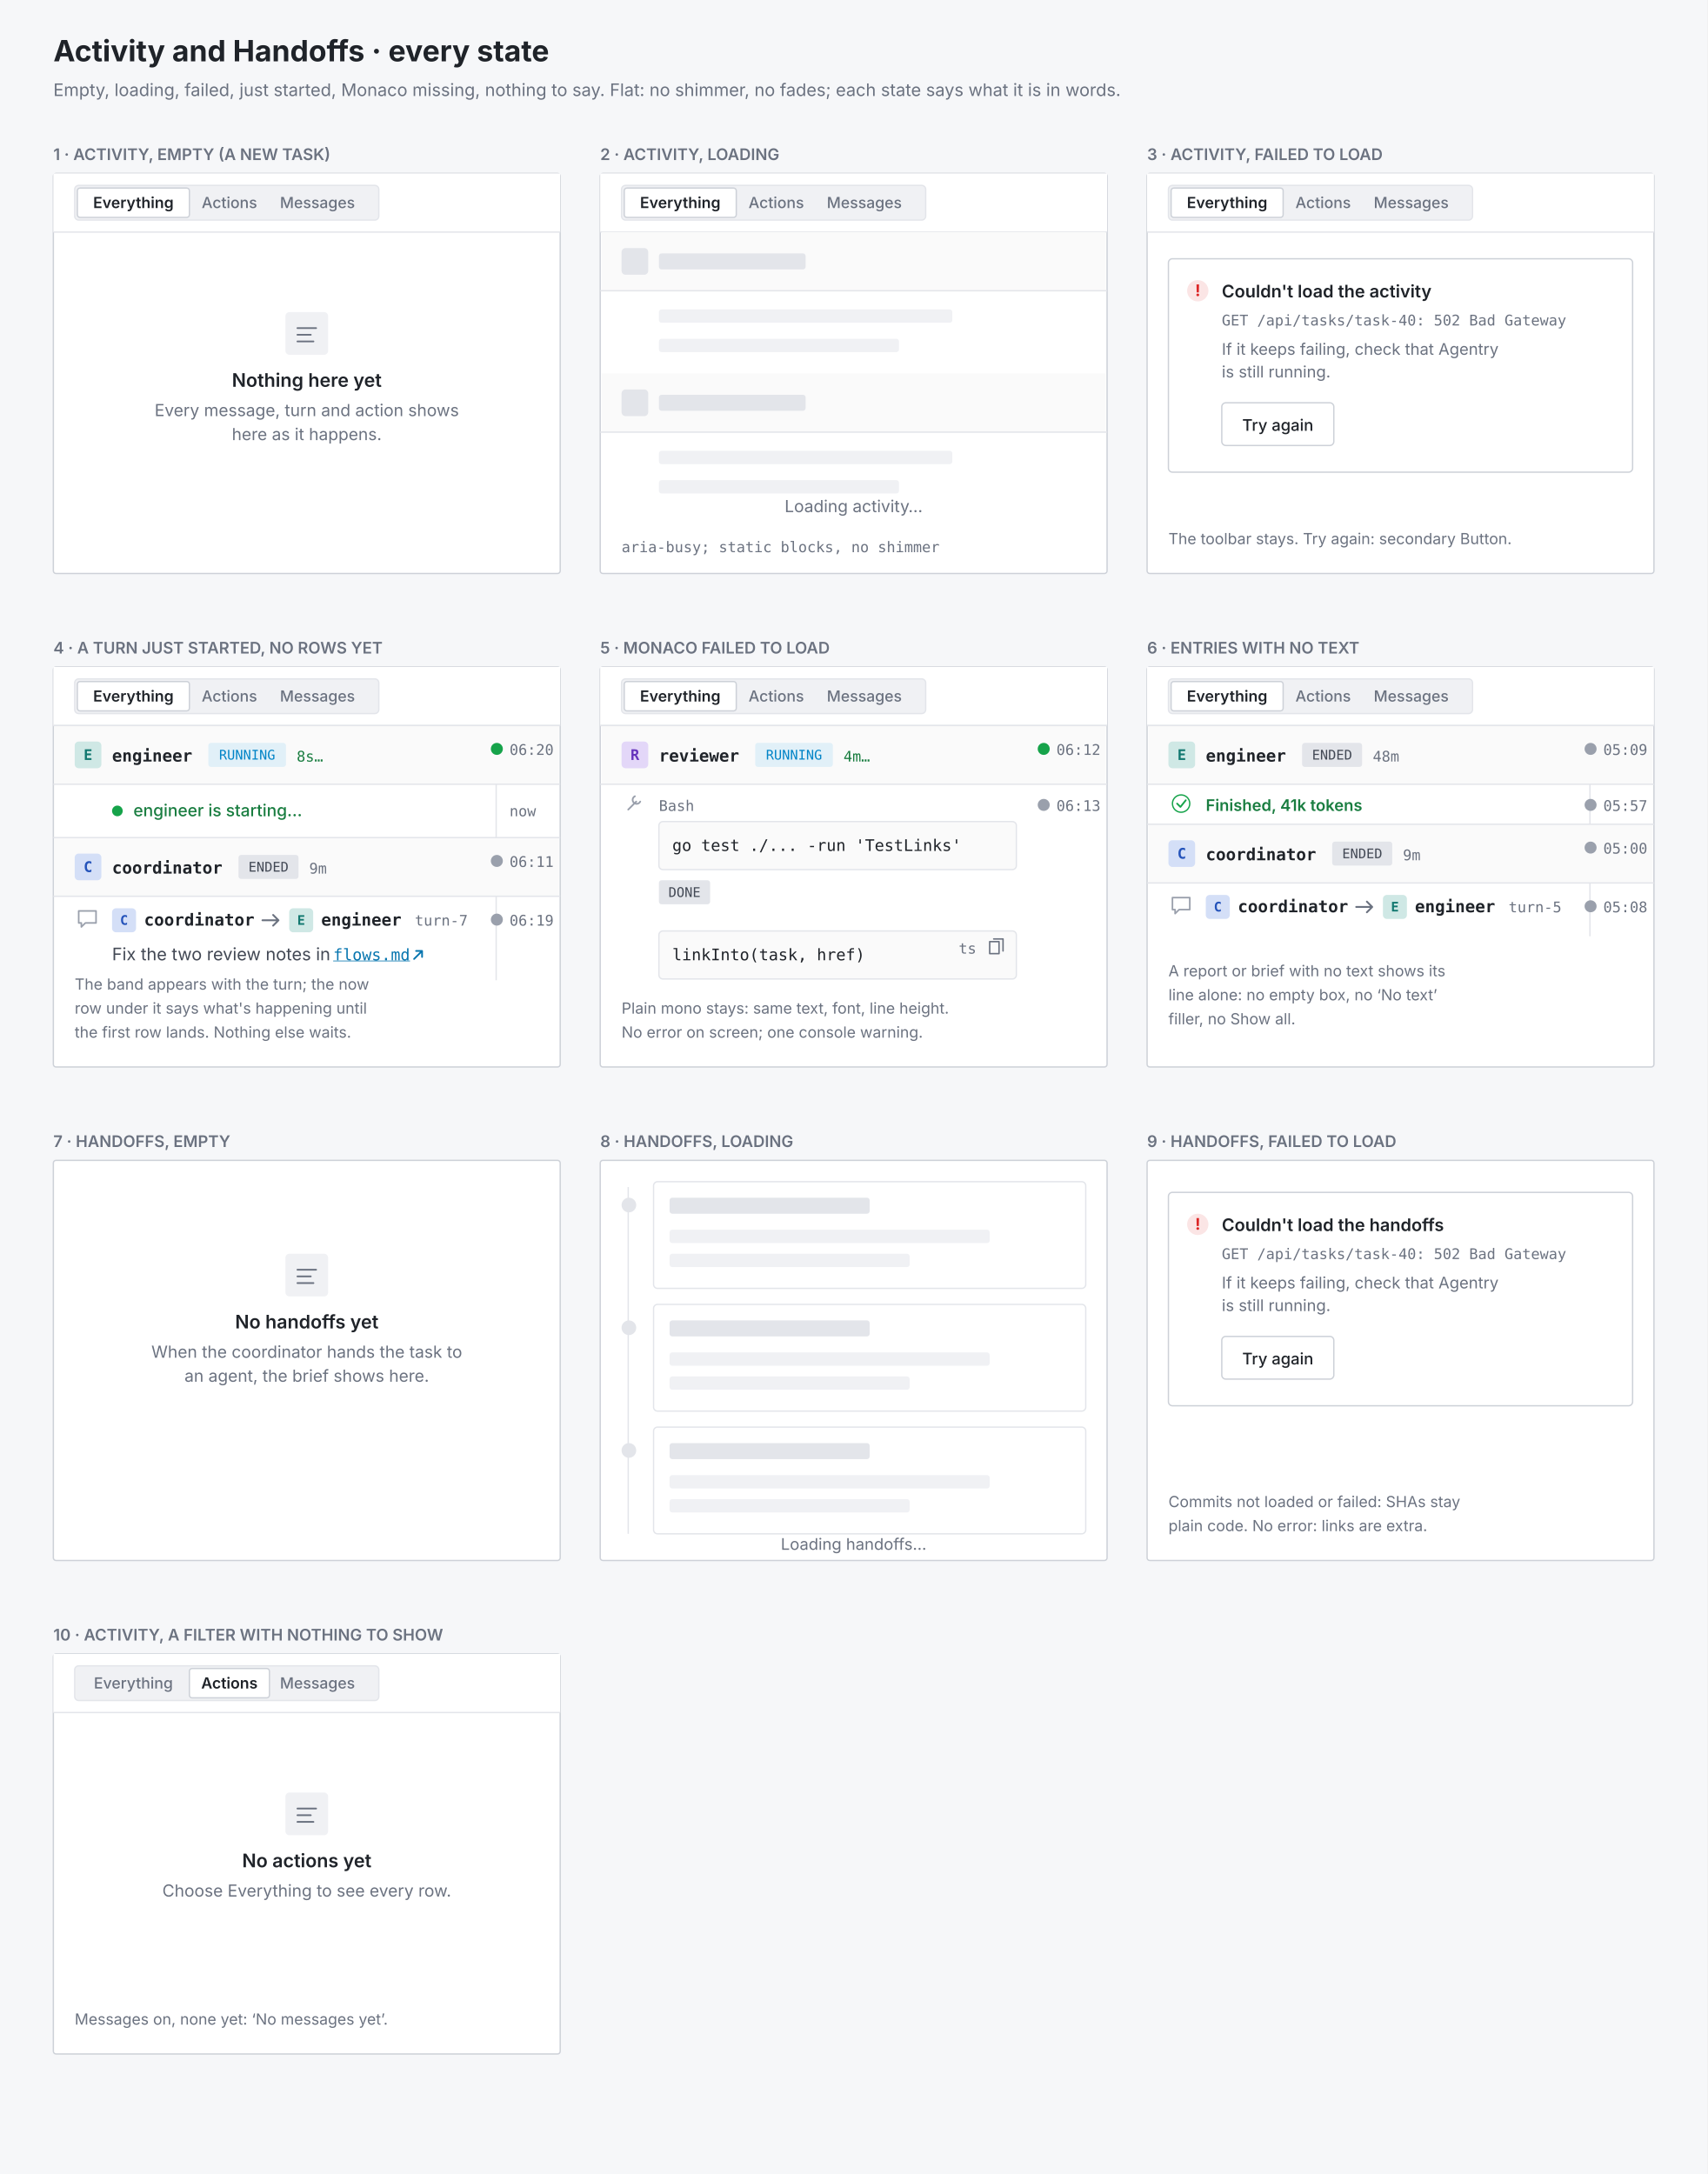
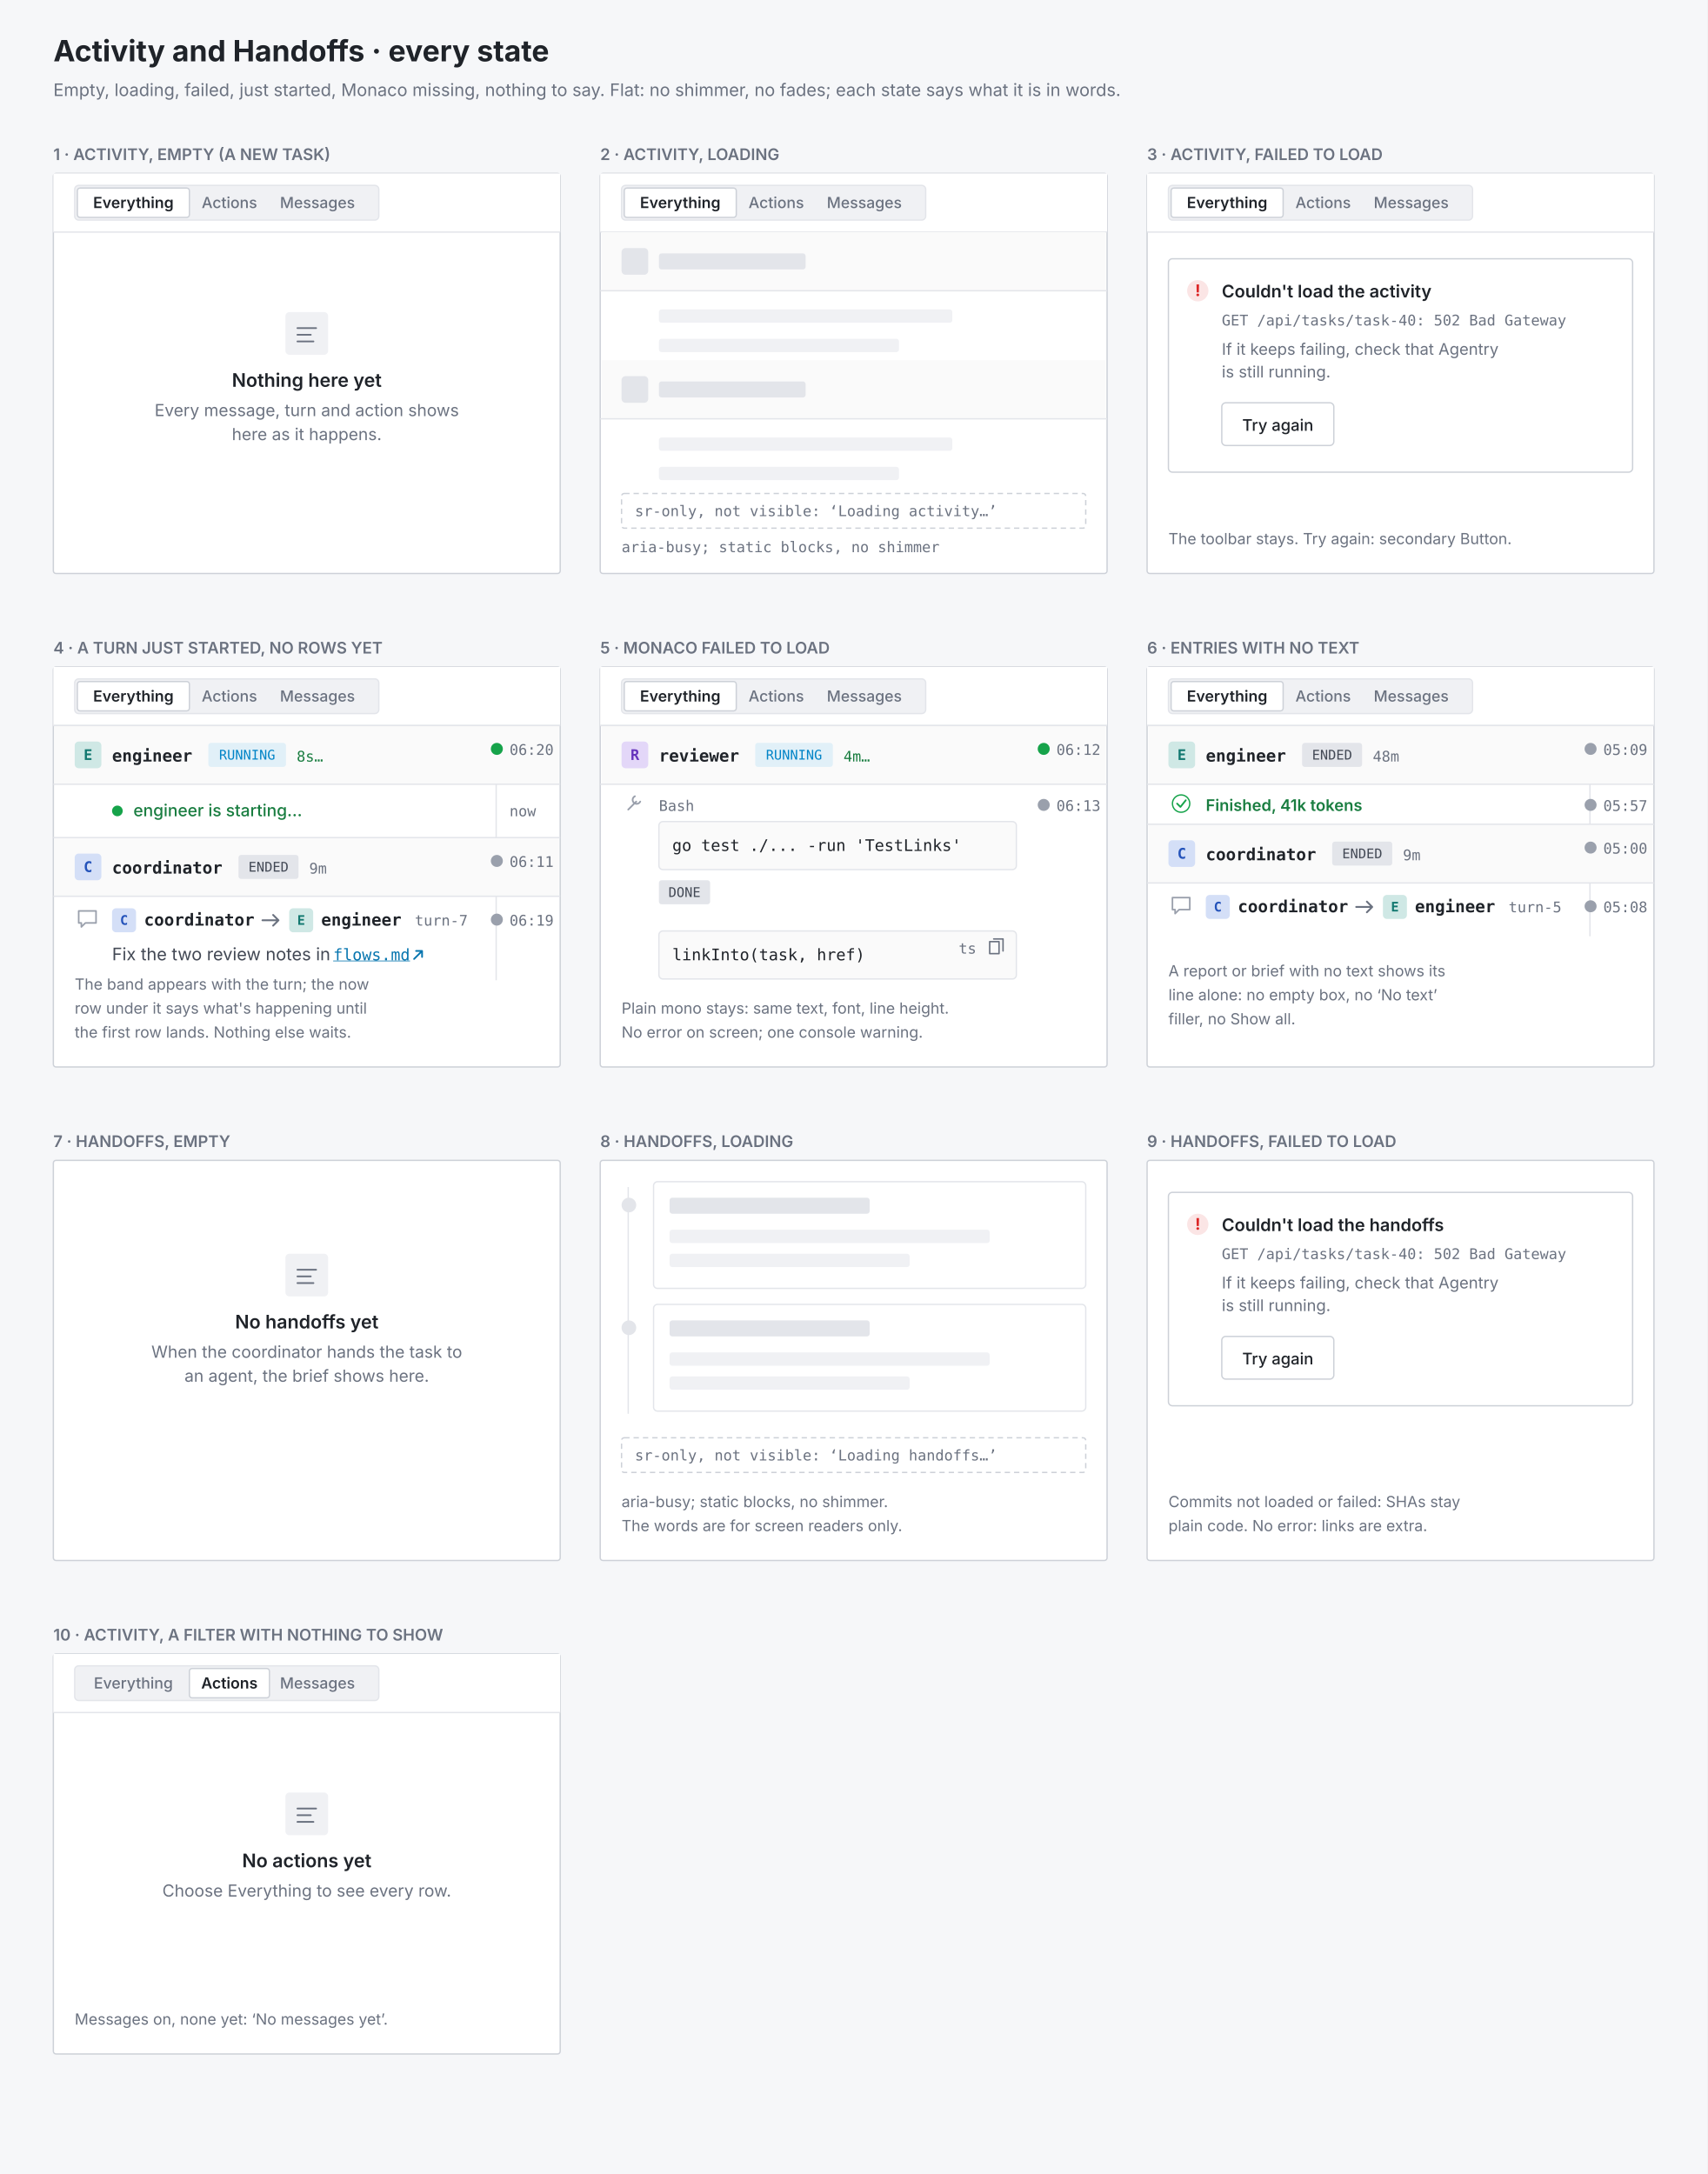
<svg xmlns="http://www.w3.org/2000/svg" width="1280" height="1630" viewBox="0 0 1280 1630" role="img">
  <rect x="0.0" y="0.0" width="1280.0" height="1630.0" rx="0" fill="#f6f7f9" />
  <text x="40.0" y="46.0" font-family="Inter, 'Noto Sans', ui-sans-serif, system-ui, sans-serif" font-size="22" font-weight="700" fill="#1f2329" text-anchor="start" xml:space="preserve">Activity and Handoffs · every state</text>
  <text x="40.0" y="72.0" font-family="Inter, 'Noto Sans', ui-sans-serif, system-ui, sans-serif" font-size="13" font-weight="400" fill="#6b7280" text-anchor="start" xml:space="preserve">Empty, loading, failed, just started, Monaco missing, nothing to say. Flat: no shimmer, no fades; each state says what it is in words.</text>
  <text x="40.0" y="120.0" font-family="Inter, 'Noto Sans', ui-sans-serif, system-ui, sans-serif" font-size="12" font-weight="600" fill="#6b7280" text-anchor="start" xml:space="preserve">1 · ACTIVITY, EMPTY (A NEW TASK)</text>
  <rect x="40.0" y="130.0" width="380.0" height="300.0" rx="2" fill="#ffffff" stroke="#cdd1d8" stroke-width="1" />
  <rect x="40.0" y="130.0" width="380.0" height="44.0" rx="0" fill="#ffffff" />
  <line x1="40.0" y1="174.0" x2="420.0" y2="174.0" stroke="#e3e5ea" stroke-width="1" />
  <rect x="56.0" y="139.0" width="228.0" height="26.0" rx="3" fill="#f0f1f4" stroke="#e3e5ea" stroke-width="1" />
  <rect x="58.0" y="141.0" width="84.0" height="22.0" rx="2" fill="#ffffff" stroke="#cdd1d8" stroke-width="1" />
  <text x="100.0" y="156.0" font-family="Inter, 'Noto Sans', ui-sans-serif, system-ui, sans-serif" font-size="11.5" font-weight="600" fill="#1f2329" text-anchor="middle" xml:space="preserve">Everything</text>
  <text x="172.0" y="156.0" font-family="Inter, 'Noto Sans', ui-sans-serif, system-ui, sans-serif" font-size="11.5" font-weight="500" fill="#6b7280" text-anchor="middle" xml:space="preserve">Actions</text>
  <text x="238.0" y="156.0" font-family="Inter, 'Noto Sans', ui-sans-serif, system-ui, sans-serif" font-size="11.5" font-weight="500" fill="#6b7280" text-anchor="middle" xml:space="preserve">Messages</text>
  <rect x="214.0" y="234.0" width="32.0" height="32.0" rx="3" fill="#f0f1f4" />
  <path d="M223.0,246 h14 M223.0,251 h10 M223.0,256 h12" fill="none" stroke="#6b7280" stroke-width="1.3" stroke-linecap="round" stroke-linejoin="round" />
  <text x="230.0" y="290.0" font-family="Inter, 'Noto Sans', ui-sans-serif, system-ui, sans-serif" font-size="14" font-weight="600" fill="#1f2329" text-anchor="middle" xml:space="preserve">Nothing here yet</text>
  <text x="230.0" y="312.0" font-family="Inter, 'Noto Sans', ui-sans-serif, system-ui, sans-serif" font-size="12.5" font-weight="400" fill="#6b7280" text-anchor="middle" xml:space="preserve">Every message, turn and action shows</text>
  <text x="230.0" y="330.0" font-family="Inter, 'Noto Sans', ui-sans-serif, system-ui, sans-serif" font-size="12.5" font-weight="400" fill="#6b7280" text-anchor="middle" xml:space="preserve">here as it happens.</text>
  <text x="450.0" y="120.0" font-family="Inter, 'Noto Sans', ui-sans-serif, system-ui, sans-serif" font-size="12" font-weight="600" fill="#6b7280" text-anchor="start" xml:space="preserve">2 · ACTIVITY, LOADING</text>
  <rect x="450.0" y="130.0" width="380.0" height="300.0" rx="2" fill="#ffffff" stroke="#cdd1d8" stroke-width="1" />
  <rect x="450.0" y="130.0" width="380.0" height="44.0" rx="0" fill="#ffffff" />
  <line x1="450.0" y1="174.0" x2="830.0" y2="174.0" stroke="#e3e5ea" stroke-width="1" />
  <rect x="466.0" y="139.0" width="228.0" height="26.0" rx="3" fill="#f0f1f4" stroke="#e3e5ea" stroke-width="1" />
  <rect x="468.0" y="141.0" width="84.0" height="22.0" rx="2" fill="#ffffff" stroke="#cdd1d8" stroke-width="1" />
  <text x="510.0" y="156.0" font-family="Inter, 'Noto Sans', ui-sans-serif, system-ui, sans-serif" font-size="11.5" font-weight="600" fill="#1f2329" text-anchor="middle" xml:space="preserve">Everything</text>
  <text x="582.0" y="156.0" font-family="Inter, 'Noto Sans', ui-sans-serif, system-ui, sans-serif" font-size="11.5" font-weight="500" fill="#6b7280" text-anchor="middle" xml:space="preserve">Actions</text>
  <text x="648.0" y="156.0" font-family="Inter, 'Noto Sans', ui-sans-serif, system-ui, sans-serif" font-size="11.5" font-weight="500" fill="#6b7280" text-anchor="middle" xml:space="preserve">Messages</text>
  <rect x="451.0" y="174.0" width="378.0" height="44.0" rx="0" fill="#fafafa" />
  <line x1="450.0" y1="218.0" x2="830.0" y2="218.0" stroke="#e3e5ea" stroke-width="1" />
  <rect x="466.0" y="186.0" width="20.0" height="20.0" rx="3" fill="#e3e5ea" />
  <rect x="494.0" y="190.0" width="110.0" height="12.0" rx="2" fill="#e3e5ea" />
  <rect x="494.0" y="232.0" width="220.0" height="10.0" rx="2" fill="#f0f1f4" />
  <rect x="494.0" y="254.0" width="180.0" height="10.0" rx="2" fill="#f0f1f4" />
-   <rect x="451.0" y="280.0" width="378.0" height="44.0" rx="0" fill="#fafafa" />
-   <line x1="450.0" y1="324.0" x2="830.0" y2="324.0" stroke="#e3e5ea" stroke-width="1" />
-   <rect x="466.0" y="292.0" width="20.0" height="20.0" rx="3" fill="#e3e5ea" />
-   <rect x="494.0" y="296.0" width="110.0" height="12.0" rx="2" fill="#e3e5ea" />
-   <rect x="494.0" y="338.0" width="220.0" height="10.0" rx="2" fill="#f0f1f4" />
-   <rect x="494.0" y="360.0" width="180.0" height="10.0" rx="2" fill="#f0f1f4" />
-   <text x="640.0" y="384.0" font-family="Inter, 'Noto Sans', ui-sans-serif, system-ui, sans-serif" font-size="12.5" font-weight="400" fill="#6b7280" text-anchor="middle" xml:space="preserve">Loading activity…</text>
+   <rect x="451.0" y="270.0" width="378.0" height="44.0" rx="0" fill="#fafafa" />
+   <line x1="450.0" y1="314.0" x2="830.0" y2="314.0" stroke="#e3e5ea" stroke-width="1" />
+   <rect x="466.0" y="282.0" width="20.0" height="20.0" rx="3" fill="#e3e5ea" />
+   <rect x="494.0" y="286.0" width="110.0" height="12.0" rx="2" fill="#e3e5ea" />
+   <rect x="494.0" y="328.0" width="220.0" height="10.0" rx="2" fill="#f0f1f4" />
+   <rect x="494.0" y="350.0" width="180.0" height="10.0" rx="2" fill="#f0f1f4" />
+   <rect x="466.0" y="370.0" width="348.0" height="26.0" rx="2" fill="none" stroke="#cdd1d8" stroke-width="1" stroke-dasharray="4 3" />
+   <text x="476.0" y="387.0" font-family="'JetBrains Mono', 'DejaVu Sans Mono', ui-monospace, monospace" font-size="11" font-weight="400" fill="#6b7280" text-anchor="start" xml:space="preserve">sr-only, not visible: ‘Loading activity…’</text>
  <text x="466.0" y="414.0" font-family="'JetBrains Mono', 'DejaVu Sans Mono', ui-monospace, monospace" font-size="11" font-weight="400" fill="#6b7280" text-anchor="start" xml:space="preserve">aria-busy; static blocks, no shimmer</text>
  <text x="860.0" y="120.0" font-family="Inter, 'Noto Sans', ui-sans-serif, system-ui, sans-serif" font-size="12" font-weight="600" fill="#6b7280" text-anchor="start" xml:space="preserve">3 · ACTIVITY, FAILED TO LOAD</text>
  <rect x="860.0" y="130.0" width="380.0" height="300.0" rx="2" fill="#ffffff" stroke="#cdd1d8" stroke-width="1" />
  <rect x="860.0" y="130.0" width="380.0" height="44.0" rx="0" fill="#ffffff" />
  <line x1="860.0" y1="174.0" x2="1240.0" y2="174.0" stroke="#e3e5ea" stroke-width="1" />
  <rect x="876.0" y="139.0" width="228.0" height="26.0" rx="3" fill="#f0f1f4" stroke="#e3e5ea" stroke-width="1" />
  <rect x="878.0" y="141.0" width="84.0" height="22.0" rx="2" fill="#ffffff" stroke="#cdd1d8" stroke-width="1" />
  <text x="920.0" y="156.0" font-family="Inter, 'Noto Sans', ui-sans-serif, system-ui, sans-serif" font-size="11.5" font-weight="600" fill="#1f2329" text-anchor="middle" xml:space="preserve">Everything</text>
  <text x="992.0" y="156.0" font-family="Inter, 'Noto Sans', ui-sans-serif, system-ui, sans-serif" font-size="11.5" font-weight="500" fill="#6b7280" text-anchor="middle" xml:space="preserve">Actions</text>
  <text x="1058.0" y="156.0" font-family="Inter, 'Noto Sans', ui-sans-serif, system-ui, sans-serif" font-size="11.5" font-weight="500" fill="#6b7280" text-anchor="middle" xml:space="preserve">Messages</text>
  <rect x="876.0" y="194.0" width="348.0" height="160.0" rx="3" fill="#ffffff" stroke="#cdd1d8" stroke-width="1" />
  <rect x="890.0" y="210.0" width="16.0" height="16.0" rx="8" fill="#fbe5e5" />
  <text x="898.0" y="222.0" font-family="Inter, 'Noto Sans', ui-sans-serif, system-ui, sans-serif" font-size="12" font-weight="700" fill="#dc2626" text-anchor="middle" xml:space="preserve">!</text>
  <text x="916.0" y="223.0" font-family="Inter, 'Noto Sans', ui-sans-serif, system-ui, sans-serif" font-size="13" font-weight="600" fill="#1f2329" text-anchor="start" xml:space="preserve">Couldn't load the activity</text>
  <text x="916.0" y="244.0" font-family="'JetBrains Mono', 'DejaVu Sans Mono', ui-monospace, monospace" font-size="11" font-weight="400" fill="#6b7280" text-anchor="start" xml:space="preserve">GET /api/tasks/task-40: 502 Bad Gateway</text>
  <text x="916.0" y="266.0" font-family="Inter, 'Noto Sans', ui-sans-serif, system-ui, sans-serif" font-size="12" font-weight="400" fill="#6b7280" text-anchor="start" xml:space="preserve">If it keeps failing, check that Agentry</text>
  <text x="916.0" y="283.0" font-family="Inter, 'Noto Sans', ui-sans-serif, system-ui, sans-serif" font-size="12" font-weight="400" fill="#6b7280" text-anchor="start" xml:space="preserve">is still running.</text>
  <rect x="916.0" y="302.0" width="84.0" height="32.0" rx="3" fill="#ffffff" stroke="#cdd1d8" stroke-width="1" />
  <text x="958.0" y="323.0" font-family="Inter, 'Noto Sans', ui-sans-serif, system-ui, sans-serif" font-size="12" font-weight="500" fill="#1f2329" text-anchor="middle" xml:space="preserve">Try again</text>
  <text x="876.0" y="408.0" font-family="Inter, 'Noto Sans', ui-sans-serif, system-ui, sans-serif" font-size="11.5" font-weight="400" fill="#6b7280" text-anchor="start" xml:space="preserve">The toolbar stays. Try again: secondary Button.</text>
  <text x="40.0" y="490.0" font-family="Inter, 'Noto Sans', ui-sans-serif, system-ui, sans-serif" font-size="12" font-weight="600" fill="#6b7280" text-anchor="start" xml:space="preserve">4 · A TURN JUST STARTED, NO ROWS YET</text>
  <rect x="40.0" y="500.0" width="380.0" height="300.0" rx="2" fill="#ffffff" stroke="#cdd1d8" stroke-width="1" />
  <line x1="372" y1="544" x2="372" y2="735.0" stroke="#e3e5ea" stroke-width="1" />
  <rect x="40.0" y="500.0" width="380.0" height="44.0" rx="0" fill="#ffffff" />
  <line x1="40.0" y1="544.0" x2="420.0" y2="544.0" stroke="#e3e5ea" stroke-width="1" />
  <rect x="56.0" y="509.0" width="228.0" height="26.0" rx="3" fill="#f0f1f4" stroke="#e3e5ea" stroke-width="1" />
  <rect x="58.0" y="511.0" width="84.0" height="22.0" rx="2" fill="#ffffff" stroke="#cdd1d8" stroke-width="1" />
  <text x="100.0" y="526.0" font-family="Inter, 'Noto Sans', ui-sans-serif, system-ui, sans-serif" font-size="11.5" font-weight="600" fill="#1f2329" text-anchor="middle" xml:space="preserve">Everything</text>
  <text x="172.0" y="526.0" font-family="Inter, 'Noto Sans', ui-sans-serif, system-ui, sans-serif" font-size="11.5" font-weight="500" fill="#6b7280" text-anchor="middle" xml:space="preserve">Actions</text>
  <text x="238.0" y="526.0" font-family="Inter, 'Noto Sans', ui-sans-serif, system-ui, sans-serif" font-size="11.5" font-weight="500" fill="#6b7280" text-anchor="middle" xml:space="preserve">Messages</text>
  <rect x="41.0" y="544.0" width="378.0" height="44.0" rx="0" fill="#fafafa" />
  <line x1="40.0" y1="544.0" x2="420.0" y2="544.0" stroke="#e3e5ea" stroke-width="1" />
  <line x1="40.0" y1="588.0" x2="420.0" y2="588.0" stroke="#e3e5ea" stroke-width="1" />
  <rect x="56.0" y="556.0" width="20.0" height="20.0" rx="3" fill="#cfe8e5" />
  <text x="66.0" y="569.8" font-family="'JetBrains Mono', 'DejaVu Sans Mono', ui-monospace, monospace" font-size="11.0" font-weight="700" fill="#127870" text-anchor="middle" xml:space="preserve">E</text>
  <text x="84.0" y="571.0" font-family="'JetBrains Mono', 'DejaVu Sans Mono', ui-monospace, monospace" font-size="12.5" font-weight="700" fill="#1f2329" text-anchor="start" xml:space="preserve">engineer</text>
  <rect x="156.2" y="557.0" width="58.2" height="18.0" rx="2" fill="#e1f0f8" />
  <text x="185.3" y="569.5" font-family="'JetBrains Mono', 'DejaVu Sans Mono', ui-monospace, monospace" font-size="10" font-weight="500" fill="#0284c7" text-anchor="middle" xml:space="preserve">RUNNING</text>
  <text x="222.4" y="571.0" font-family="'JetBrains Mono', 'DejaVu Sans Mono', ui-monospace, monospace" font-size="11" font-weight="400" fill="#197d40" text-anchor="start" xml:space="preserve">8s…</text>
  <rect x="368.0" y="557.0" width="9.0" height="9.0" rx="4.5" fill="#16a34a" />
  <text x="382.0" y="566.0" font-family="'JetBrains Mono', 'DejaVu Sans Mono', ui-monospace, monospace" font-size="11" font-weight="400" fill="#6b7280" text-anchor="start" xml:space="preserve">06:20</text>
  <rect x="84.0" y="604.0" width="8.0" height="8.0" rx="4" fill="#16a34a" />
  <text x="100.0" y="612.0" font-family="Inter, 'Noto Sans', ui-sans-serif, system-ui, sans-serif" font-size="12.5" font-weight="500" fill="#197d40" text-anchor="start" xml:space="preserve">engineer is starting…</text>
  <text x="382.0" y="612.0" font-family="'JetBrains Mono', 'DejaVu Sans Mono', ui-monospace, monospace" font-size="11" font-weight="400" fill="#6b7280" text-anchor="start" xml:space="preserve">now</text>
  <rect x="41.0" y="628.0" width="378.0" height="44.0" rx="0" fill="#fafafa" />
  <line x1="40.0" y1="628.0" x2="420.0" y2="628.0" stroke="#e3e5ea" stroke-width="1" />
  <line x1="40.0" y1="672.0" x2="420.0" y2="672.0" stroke="#e3e5ea" stroke-width="1" />
  <rect x="56.0" y="640.0" width="20.0" height="20.0" rx="3" fill="#d4dff7" />
  <text x="66.0" y="653.8" font-family="'JetBrains Mono', 'DejaVu Sans Mono', ui-monospace, monospace" font-size="11.0" font-weight="700" fill="#2453ba" text-anchor="middle" xml:space="preserve">C</text>
  <text x="84.0" y="655.0" font-family="'JetBrains Mono', 'DejaVu Sans Mono', ui-monospace, monospace" font-size="12.5" font-weight="700" fill="#1f2329" text-anchor="start" xml:space="preserve">coordinator</text>
  <rect x="178.8" y="641.0" width="45.0" height="18.0" rx="2" fill="#e3e5ea" />
  <text x="201.3" y="653.5" font-family="'JetBrains Mono', 'DejaVu Sans Mono', ui-monospace, monospace" font-size="10" font-weight="500" fill="#424854" text-anchor="middle" xml:space="preserve">ENDED</text>
  <text x="231.8" y="655.0" font-family="'JetBrains Mono', 'DejaVu Sans Mono', ui-monospace, monospace" font-size="11" font-weight="400" fill="#6b7280" text-anchor="start" xml:space="preserve">9m</text>
  <rect x="368.0" y="641.0" width="9.0" height="9.0" rx="4.5" fill="#9aa0ac" />
  <text x="382.0" y="650.0" font-family="'JetBrains Mono', 'DejaVu Sans Mono', ui-monospace, monospace" font-size="11" font-weight="400" fill="#6b7280" text-anchor="start" xml:space="preserve">06:11</text>
  <path d="M59,683 h13 v9 h-8 l-3,3 v-3 h-2 z" fill="none" stroke="#9aa0ac" stroke-width="1.2" stroke-linecap="round" stroke-linejoin="round" />
  <rect x="84.0" y="681.0" width="18.0" height="18.0" rx="3" fill="#d4dff7" />
  <text x="93.0" y="693.4" font-family="'JetBrains Mono', 'DejaVu Sans Mono', ui-monospace, monospace" font-size="9.9" font-weight="700" fill="#2453ba" text-anchor="middle" xml:space="preserve">C</text>
  <text x="108.0" y="694.0" font-family="'JetBrains Mono', 'DejaVu Sans Mono', ui-monospace, monospace" font-size="12.5" font-weight="700" fill="#1f2329" text-anchor="start" xml:space="preserve">coordinator</text>
  <path d="M196.775,690 H208.775 M204.775,686 L208.775,690 L204.775,694" fill="none" stroke="#6b7280" stroke-width="1.4" stroke-linecap="round" stroke-linejoin="round" />
  <rect x="216.8" y="681.0" width="18.0" height="18.0" rx="3" fill="#cfe8e5" />
  <text x="225.8" y="693.4" font-family="'JetBrains Mono', 'DejaVu Sans Mono', ui-monospace, monospace" font-size="9.9" font-weight="700" fill="#127870" text-anchor="middle" xml:space="preserve">E</text>
  <text x="240.8" y="694.0" font-family="'JetBrains Mono', 'DejaVu Sans Mono', ui-monospace, monospace" font-size="12.5" font-weight="700" fill="#1f2329" text-anchor="start" xml:space="preserve">engineer</text>
  <text x="311.0" y="694.0" font-family="'JetBrains Mono', 'DejaVu Sans Mono', ui-monospace, monospace" font-size="11" font-weight="400" fill="#6b7280" text-anchor="start" xml:space="preserve">turn-7</text>
  <rect x="368.0" y="685.0" width="9.0" height="9.0" rx="4.5" fill="#9aa0ac" />
  <text x="382.0" y="694.0" font-family="'JetBrains Mono', 'DejaVu Sans Mono', ui-monospace, monospace" font-size="11" font-weight="400" fill="#6b7280" text-anchor="start" xml:space="preserve">06:19</text>
  <text x="84.0" y="720.0" font-family="Inter, 'Noto Sans', ui-sans-serif, system-ui, sans-serif" font-size="13" font-weight="400" fill="#424854" text-anchor="start" xml:space="preserve">Fix the two review notes in </text>
  <text x="249.8" y="720.0" font-family="'JetBrains Mono', 'DejaVu Sans Mono', ui-monospace, monospace" font-size="11.96" font-weight="400" fill="#0675af" text-anchor="start" xml:space="preserve" text-decoration="underline">flows.md</text>
  <path d="M310.44,719 L316.44,713 M311.94,713 H316.44 V717.5" fill="none" stroke="#0675af" stroke-width="1.3" stroke-linecap="round" stroke-linejoin="round" />
  <text x="56.0" y="742.0" font-family="Inter, 'Noto Sans', ui-sans-serif, system-ui, sans-serif" font-size="11.5" font-weight="400" fill="#6b7280" text-anchor="start" xml:space="preserve">The band appears with the turn; the now</text>
  <text x="56.0" y="760.0" font-family="Inter, 'Noto Sans', ui-sans-serif, system-ui, sans-serif" font-size="11.5" font-weight="400" fill="#6b7280" text-anchor="start" xml:space="preserve">row under it says what's happening until</text>
  <text x="56.0" y="778.0" font-family="Inter, 'Noto Sans', ui-sans-serif, system-ui, sans-serif" font-size="11.5" font-weight="400" fill="#6b7280" text-anchor="start" xml:space="preserve">the first row lands. Nothing else waits.</text>
  <text x="450.0" y="490.0" font-family="Inter, 'Noto Sans', ui-sans-serif, system-ui, sans-serif" font-size="12" font-weight="600" fill="#6b7280" text-anchor="start" xml:space="preserve">5 · MONACO FAILED TO LOAD</text>
  <rect x="450.0" y="500.0" width="380.0" height="300.0" rx="2" fill="#ffffff" stroke="#cdd1d8" stroke-width="1" />
  <rect x="450.0" y="500.0" width="380.0" height="44.0" rx="0" fill="#ffffff" />
  <line x1="450.0" y1="544.0" x2="830.0" y2="544.0" stroke="#e3e5ea" stroke-width="1" />
  <rect x="466.0" y="509.0" width="228.0" height="26.0" rx="3" fill="#f0f1f4" stroke="#e3e5ea" stroke-width="1" />
  <rect x="468.0" y="511.0" width="84.0" height="22.0" rx="2" fill="#ffffff" stroke="#cdd1d8" stroke-width="1" />
  <text x="510.0" y="526.0" font-family="Inter, 'Noto Sans', ui-sans-serif, system-ui, sans-serif" font-size="11.5" font-weight="600" fill="#1f2329" text-anchor="middle" xml:space="preserve">Everything</text>
  <text x="582.0" y="526.0" font-family="Inter, 'Noto Sans', ui-sans-serif, system-ui, sans-serif" font-size="11.5" font-weight="500" fill="#6b7280" text-anchor="middle" xml:space="preserve">Actions</text>
  <text x="648.0" y="526.0" font-family="Inter, 'Noto Sans', ui-sans-serif, system-ui, sans-serif" font-size="11.5" font-weight="500" fill="#6b7280" text-anchor="middle" xml:space="preserve">Messages</text>
  <rect x="451.0" y="544.0" width="378.0" height="44.0" rx="0" fill="#fafafa" />
  <line x1="450.0" y1="544.0" x2="830.0" y2="544.0" stroke="#e3e5ea" stroke-width="1" />
  <line x1="450.0" y1="588.0" x2="830.0" y2="588.0" stroke="#e3e5ea" stroke-width="1" />
  <rect x="466.0" y="556.0" width="20.0" height="20.0" rx="3" fill="#e3d7f8" />
  <text x="476.0" y="569.8" font-family="'JetBrains Mono', 'DejaVu Sans Mono', ui-monospace, monospace" font-size="11.0" font-weight="700" fill="#6534bc" text-anchor="middle" xml:space="preserve">R</text>
  <text x="494.0" y="571.0" font-family="'JetBrains Mono', 'DejaVu Sans Mono', ui-monospace, monospace" font-size="12.5" font-weight="700" fill="#1f2329" text-anchor="start" xml:space="preserve">reviewer</text>
  <rect x="566.2" y="557.0" width="58.2" height="18.0" rx="2" fill="#e1f0f8" />
  <text x="595.3" y="569.5" font-family="'JetBrains Mono', 'DejaVu Sans Mono', ui-monospace, monospace" font-size="10" font-weight="500" fill="#0284c7" text-anchor="middle" xml:space="preserve">RUNNING</text>
  <text x="632.4" y="571.0" font-family="'JetBrains Mono', 'DejaVu Sans Mono', ui-monospace, monospace" font-size="11" font-weight="400" fill="#197d40" text-anchor="start" xml:space="preserve">4m…</text>
  <rect x="778.0" y="557.0" width="9.0" height="9.0" rx="4.5" fill="#16a34a" />
  <text x="792.0" y="566.0" font-family="'JetBrains Mono', 'DejaVu Sans Mono', ui-monospace, monospace" font-size="11" font-weight="400" fill="#6b7280" text-anchor="start" xml:space="preserve">06:12</text>
  <path d="M471,607 l6,-6 m-1,-4 a3,3 0 1,0 4,4" fill="none" stroke="#9aa0ac" stroke-width="1.3" stroke-linecap="round" stroke-linejoin="round" />
  <text x="494.0" y="608.0" font-family="'JetBrains Mono', 'DejaVu Sans Mono', ui-monospace, monospace" font-size="11" font-weight="400" fill="#6b7280" text-anchor="start" xml:space="preserve">Bash</text>
  <rect x="494.0" y="616.0" width="268.0" height="36.0" rx="3" fill="#fafafa" stroke="#e3e5ea" stroke-width="1" />
  <text x="504.0" y="638.0" font-family="'JetBrains Mono', 'DejaVu Sans Mono', ui-monospace, monospace" font-size="12" font-weight="400" fill="#1f2329" text-anchor="start" xml:space="preserve">go test ./... -run 'TestLinks'</text>
  <rect x="494.0" y="660.0" width="38.4" height="18.0" rx="2" fill="#e3e5ea" />
  <text x="513.2" y="672.5" font-family="'JetBrains Mono', 'DejaVu Sans Mono', ui-monospace, monospace" font-size="10" font-weight="500" fill="#424854" text-anchor="middle" xml:space="preserve">DONE</text>
  <rect x="778.0" y="599.0" width="9.0" height="9.0" rx="4.5" fill="#9aa0ac" />
  <text x="792.0" y="608.0" font-family="'JetBrains Mono', 'DejaVu Sans Mono', ui-monospace, monospace" font-size="11" font-weight="400" fill="#6b7280" text-anchor="start" xml:space="preserve">06:13</text>
  <rect x="494.0" y="698.0" width="268.0" height="36.0" rx="3" fill="#fafafa" stroke="#e3e5ea" stroke-width="1" />
  <text x="504.0" y="720.0" font-family="'JetBrains Mono', 'DejaVu Sans Mono', ui-monospace, monospace" font-size="12" font-weight="400" fill="#1f2329" text-anchor="start" xml:space="preserve">linkInto(task, href)</text>
  <path d="M742,706 h7 v9 h-7 z M745,704 h7 v9" fill="none" stroke="#6b7280" stroke-width="1.1" stroke-linecap="round" stroke-linejoin="round" />
  <text x="732.0" y="715.0" font-family="'JetBrains Mono', 'DejaVu Sans Mono', ui-monospace, monospace" font-size="11" font-weight="400" fill="#6b7280" text-anchor="end" xml:space="preserve">ts</text>
  <text x="466.0" y="760.0" font-family="Inter, 'Noto Sans', ui-sans-serif, system-ui, sans-serif" font-size="11.5" font-weight="400" fill="#6b7280" text-anchor="start" xml:space="preserve">Plain mono stays: same text, font, line height.</text>
  <text x="466.0" y="778.0" font-family="Inter, 'Noto Sans', ui-sans-serif, system-ui, sans-serif" font-size="11.5" font-weight="400" fill="#6b7280" text-anchor="start" xml:space="preserve">No error on screen; one console warning.</text>
  <text x="860.0" y="490.0" font-family="Inter, 'Noto Sans', ui-sans-serif, system-ui, sans-serif" font-size="12" font-weight="600" fill="#6b7280" text-anchor="start" xml:space="preserve">6 · ENTRIES WITH NO TEXT</text>
  <rect x="860.0" y="500.0" width="380.0" height="300.0" rx="2" fill="#ffffff" stroke="#cdd1d8" stroke-width="1" />
  <line x1="1192" y1="544" x2="1192" y2="702.0" stroke="#e3e5ea" stroke-width="1" />
  <rect x="860.0" y="500.0" width="380.0" height="44.0" rx="0" fill="#ffffff" />
  <line x1="860.0" y1="544.0" x2="1240.0" y2="544.0" stroke="#e3e5ea" stroke-width="1" />
  <rect x="876.0" y="509.0" width="228.0" height="26.0" rx="3" fill="#f0f1f4" stroke="#e3e5ea" stroke-width="1" />
  <rect x="878.0" y="511.0" width="84.0" height="22.0" rx="2" fill="#ffffff" stroke="#cdd1d8" stroke-width="1" />
  <text x="920.0" y="526.0" font-family="Inter, 'Noto Sans', ui-sans-serif, system-ui, sans-serif" font-size="11.5" font-weight="600" fill="#1f2329" text-anchor="middle" xml:space="preserve">Everything</text>
  <text x="992.0" y="526.0" font-family="Inter, 'Noto Sans', ui-sans-serif, system-ui, sans-serif" font-size="11.5" font-weight="500" fill="#6b7280" text-anchor="middle" xml:space="preserve">Actions</text>
  <text x="1058.0" y="526.0" font-family="Inter, 'Noto Sans', ui-sans-serif, system-ui, sans-serif" font-size="11.5" font-weight="500" fill="#6b7280" text-anchor="middle" xml:space="preserve">Messages</text>
  <rect x="861.0" y="544.0" width="378.0" height="44.0" rx="0" fill="#fafafa" />
  <line x1="860.0" y1="544.0" x2="1240.0" y2="544.0" stroke="#e3e5ea" stroke-width="1" />
  <line x1="860.0" y1="588.0" x2="1240.0" y2="588.0" stroke="#e3e5ea" stroke-width="1" />
  <rect x="876.0" y="556.0" width="20.0" height="20.0" rx="3" fill="#cfe8e5" />
  <text x="886.0" y="569.8" font-family="'JetBrains Mono', 'DejaVu Sans Mono', ui-monospace, monospace" font-size="11.0" font-weight="700" fill="#127870" text-anchor="middle" xml:space="preserve">E</text>
  <text x="904.0" y="571.0" font-family="'JetBrains Mono', 'DejaVu Sans Mono', ui-monospace, monospace" font-size="12.5" font-weight="700" fill="#1f2329" text-anchor="start" xml:space="preserve">engineer</text>
  <rect x="976.2" y="557.0" width="45.0" height="18.0" rx="2" fill="#e3e5ea" />
  <text x="998.7" y="569.5" font-family="'JetBrains Mono', 'DejaVu Sans Mono', ui-monospace, monospace" font-size="10" font-weight="500" fill="#424854" text-anchor="middle" xml:space="preserve">ENDED</text>
  <text x="1029.2" y="571.0" font-family="'JetBrains Mono', 'DejaVu Sans Mono', ui-monospace, monospace" font-size="11" font-weight="400" fill="#6b7280" text-anchor="start" xml:space="preserve">48m</text>
  <rect x="1188.0" y="557.0" width="9.0" height="9.0" rx="4.5" fill="#9aa0ac" />
  <text x="1202.0" y="566.0" font-family="'JetBrains Mono', 'DejaVu Sans Mono', ui-monospace, monospace" font-size="11" font-weight="400" fill="#6b7280" text-anchor="start" xml:space="preserve">05:09</text>
  <rect x="879.0" y="596.0" width="13.0" height="13.0" rx="6.5" fill="none" stroke="#16a34a" stroke-width="1" />
  <path d="M882.5,602.5 l2.5,2.5 l4,-5" fill="none" stroke="#16a34a" stroke-width="1.3" stroke-linecap="round" stroke-linejoin="round" />
  <text x="904.0" y="608.0" font-family="Inter, 'Noto Sans', ui-sans-serif, system-ui, sans-serif" font-size="12" font-weight="600" fill="#197d40" text-anchor="start" xml:space="preserve">Finished, 41k tokens</text>
  <rect x="1188.0" y="599.0" width="9.0" height="9.0" rx="4.5" fill="#9aa0ac" />
  <text x="1202.0" y="608.0" font-family="'JetBrains Mono', 'DejaVu Sans Mono', ui-monospace, monospace" font-size="11" font-weight="400" fill="#6b7280" text-anchor="start" xml:space="preserve">05:57</text>
  <rect x="861.0" y="618.0" width="378.0" height="44.0" rx="0" fill="#fafafa" />
  <line x1="860.0" y1="618.0" x2="1240.0" y2="618.0" stroke="#e3e5ea" stroke-width="1" />
  <line x1="860.0" y1="662.0" x2="1240.0" y2="662.0" stroke="#e3e5ea" stroke-width="1" />
  <rect x="876.0" y="630.0" width="20.0" height="20.0" rx="3" fill="#d4dff7" />
  <text x="886.0" y="643.8" font-family="'JetBrains Mono', 'DejaVu Sans Mono', ui-monospace, monospace" font-size="11.0" font-weight="700" fill="#2453ba" text-anchor="middle" xml:space="preserve">C</text>
  <text x="904.0" y="645.0" font-family="'JetBrains Mono', 'DejaVu Sans Mono', ui-monospace, monospace" font-size="12.5" font-weight="700" fill="#1f2329" text-anchor="start" xml:space="preserve">coordinator</text>
  <rect x="998.8" y="631.0" width="45.0" height="18.0" rx="2" fill="#e3e5ea" />
  <text x="1021.3" y="643.5" font-family="'JetBrains Mono', 'DejaVu Sans Mono', ui-monospace, monospace" font-size="10" font-weight="500" fill="#424854" text-anchor="middle" xml:space="preserve">ENDED</text>
  <text x="1051.8" y="645.0" font-family="'JetBrains Mono', 'DejaVu Sans Mono', ui-monospace, monospace" font-size="11" font-weight="400" fill="#6b7280" text-anchor="start" xml:space="preserve">9m</text>
  <rect x="1188.0" y="631.0" width="9.0" height="9.0" rx="4.5" fill="#9aa0ac" />
  <text x="1202.0" y="640.0" font-family="'JetBrains Mono', 'DejaVu Sans Mono', ui-monospace, monospace" font-size="11" font-weight="400" fill="#6b7280" text-anchor="start" xml:space="preserve">05:00</text>
  <path d="M879,673 h13 v9 h-8 l-3,3 v-3 h-2 z" fill="none" stroke="#9aa0ac" stroke-width="1.2" stroke-linecap="round" stroke-linejoin="round" />
  <rect x="904.0" y="671.0" width="18.0" height="18.0" rx="3" fill="#d4dff7" />
  <text x="913.0" y="683.4" font-family="'JetBrains Mono', 'DejaVu Sans Mono', ui-monospace, monospace" font-size="9.9" font-weight="700" fill="#2453ba" text-anchor="middle" xml:space="preserve">C</text>
  <text x="928.0" y="684.0" font-family="'JetBrains Mono', 'DejaVu Sans Mono', ui-monospace, monospace" font-size="12.5" font-weight="700" fill="#1f2329" text-anchor="start" xml:space="preserve">coordinator</text>
  <path d="M1016.775,680 H1028.775 M1024.775,676 L1028.775,680 L1024.775,684" fill="none" stroke="#6b7280" stroke-width="1.4" stroke-linecap="round" stroke-linejoin="round" />
  <rect x="1036.8" y="671.0" width="18.0" height="18.0" rx="3" fill="#cfe8e5" />
  <text x="1045.8" y="683.4" font-family="'JetBrains Mono', 'DejaVu Sans Mono', ui-monospace, monospace" font-size="9.9" font-weight="700" fill="#127870" text-anchor="middle" xml:space="preserve">E</text>
  <text x="1060.8" y="684.0" font-family="'JetBrains Mono', 'DejaVu Sans Mono', ui-monospace, monospace" font-size="12.5" font-weight="700" fill="#1f2329" text-anchor="start" xml:space="preserve">engineer</text>
  <text x="1131.0" y="684.0" font-family="'JetBrains Mono', 'DejaVu Sans Mono', ui-monospace, monospace" font-size="11" font-weight="400" fill="#6b7280" text-anchor="start" xml:space="preserve">turn-5</text>
  <rect x="1188.0" y="675.0" width="9.0" height="9.0" rx="4.5" fill="#9aa0ac" />
  <text x="1202.0" y="684.0" font-family="'JetBrains Mono', 'DejaVu Sans Mono', ui-monospace, monospace" font-size="11" font-weight="400" fill="#6b7280" text-anchor="start" xml:space="preserve">05:08</text>
  <text x="876.0" y="732.0" font-family="Inter, 'Noto Sans', ui-sans-serif, system-ui, sans-serif" font-size="11.5" font-weight="400" fill="#6b7280" text-anchor="start" xml:space="preserve">A report or brief with no text shows its</text>
  <text x="876.0" y="750.0" font-family="Inter, 'Noto Sans', ui-sans-serif, system-ui, sans-serif" font-size="11.5" font-weight="400" fill="#6b7280" text-anchor="start" xml:space="preserve">line alone: no empty box, no ‘No text’</text>
  <text x="876.0" y="768.0" font-family="Inter, 'Noto Sans', ui-sans-serif, system-ui, sans-serif" font-size="11.5" font-weight="400" fill="#6b7280" text-anchor="start" xml:space="preserve">filler, no Show all.</text>
  <text x="40.0" y="860.0" font-family="Inter, 'Noto Sans', ui-sans-serif, system-ui, sans-serif" font-size="12" font-weight="600" fill="#6b7280" text-anchor="start" xml:space="preserve">7 · HANDOFFS, EMPTY</text>
  <rect x="40.0" y="870.0" width="380.0" height="300.0" rx="2" fill="#ffffff" stroke="#cdd1d8" stroke-width="1" />
  <rect x="214.0" y="940.0" width="32.0" height="32.0" rx="3" fill="#f0f1f4" />
  <path d="M223.0,952 h14 M223.0,957 h10 M223.0,962 h12" fill="none" stroke="#6b7280" stroke-width="1.3" stroke-linecap="round" stroke-linejoin="round" />
  <text x="230.0" y="996.0" font-family="Inter, 'Noto Sans', ui-sans-serif, system-ui, sans-serif" font-size="14" font-weight="600" fill="#1f2329" text-anchor="middle" xml:space="preserve">No handoffs yet</text>
  <text x="230.0" y="1018.0" font-family="Inter, 'Noto Sans', ui-sans-serif, system-ui, sans-serif" font-size="12.5" font-weight="400" fill="#6b7280" text-anchor="middle" xml:space="preserve">When the coordinator hands the task to</text>
  <text x="230.0" y="1036.0" font-family="Inter, 'Noto Sans', ui-sans-serif, system-ui, sans-serif" font-size="12.5" font-weight="400" fill="#6b7280" text-anchor="middle" xml:space="preserve">an agent, the brief shows here.</text>
  <text x="450.0" y="860.0" font-family="Inter, 'Noto Sans', ui-sans-serif, system-ui, sans-serif" font-size="12" font-weight="600" fill="#6b7280" text-anchor="start" xml:space="preserve">8 · HANDOFFS, LOADING</text>
  <rect x="450.0" y="870.0" width="380.0" height="300.0" rx="2" fill="#ffffff" stroke="#cdd1d8" stroke-width="1" />
-   <line x1="471.0" y1="890.0" x2="471.0" y2="1150.0" stroke="#e3e5ea" stroke-width="1" />
+   <line x1="471.0" y1="890.0" x2="471.0" y2="1060.0" stroke="#e3e5ea" stroke-width="1" />
  <rect x="466.0" y="898.0" width="11.0" height="11.0" rx="5.5" fill="#e3e5ea" />
  <rect x="490.0" y="886.0" width="324.0" height="80.0" rx="3" fill="#ffffff" stroke="#e3e5ea" stroke-width="1" />
  <rect x="502.0" y="898.0" width="150.0" height="12.0" rx="2" fill="#e3e5ea" />
  <rect x="502.0" y="922.0" width="240.0" height="10.0" rx="2" fill="#f0f1f4" />
  <rect x="502.0" y="940.0" width="180.0" height="10.0" rx="2" fill="#f0f1f4" />
  <rect x="466.0" y="990.0" width="11.0" height="11.0" rx="5.5" fill="#e3e5ea" />
  <rect x="490.0" y="978.0" width="324.0" height="80.0" rx="3" fill="#ffffff" stroke="#e3e5ea" stroke-width="1" />
  <rect x="502.0" y="990.0" width="150.0" height="12.0" rx="2" fill="#e3e5ea" />
  <rect x="502.0" y="1014.0" width="240.0" height="10.0" rx="2" fill="#f0f1f4" />
  <rect x="502.0" y="1032.0" width="180.0" height="10.0" rx="2" fill="#f0f1f4" />
-   <rect x="466.0" y="1082.0" width="11.0" height="11.0" rx="5.5" fill="#e3e5ea" />
-   <rect x="490.0" y="1070.0" width="324.0" height="80.0" rx="3" fill="#ffffff" stroke="#e3e5ea" stroke-width="1" />
-   <rect x="502.0" y="1082.0" width="150.0" height="12.0" rx="2" fill="#e3e5ea" />
-   <rect x="502.0" y="1106.0" width="240.0" height="10.0" rx="2" fill="#f0f1f4" />
-   <rect x="502.0" y="1124.0" width="180.0" height="10.0" rx="2" fill="#f0f1f4" />
-   <text x="640.0" y="1162.0" font-family="Inter, 'Noto Sans', ui-sans-serif, system-ui, sans-serif" font-size="12" font-weight="400" fill="#6b7280" text-anchor="middle" xml:space="preserve">Loading handoffs…</text>
+   <rect x="466.0" y="1078.0" width="348.0" height="26.0" rx="2" fill="none" stroke="#cdd1d8" stroke-width="1" stroke-dasharray="4 3" />
+   <text x="476.0" y="1095.0" font-family="'JetBrains Mono', 'DejaVu Sans Mono', ui-monospace, monospace" font-size="11" font-weight="400" fill="#6b7280" text-anchor="start" xml:space="preserve">sr-only, not visible: ‘Loading handoffs…’</text>
+   <text x="466.0" y="1130.0" font-family="Inter, 'Noto Sans', ui-sans-serif, system-ui, sans-serif" font-size="11.5" font-weight="400" fill="#6b7280" text-anchor="start" xml:space="preserve">aria-busy; static blocks, no shimmer.</text>
+   <text x="466.0" y="1148.0" font-family="Inter, 'Noto Sans', ui-sans-serif, system-ui, sans-serif" font-size="11.5" font-weight="400" fill="#6b7280" text-anchor="start" xml:space="preserve">The words are for screen readers only.</text>
  <text x="860.0" y="860.0" font-family="Inter, 'Noto Sans', ui-sans-serif, system-ui, sans-serif" font-size="12" font-weight="600" fill="#6b7280" text-anchor="start" xml:space="preserve">9 · HANDOFFS, FAILED TO LOAD</text>
  <rect x="860.0" y="870.0" width="380.0" height="300.0" rx="2" fill="#ffffff" stroke="#cdd1d8" stroke-width="1" />
  <rect x="876.0" y="894.0" width="348.0" height="160.0" rx="3" fill="#ffffff" stroke="#cdd1d8" stroke-width="1" />
  <rect x="890.0" y="910.0" width="16.0" height="16.0" rx="8" fill="#fbe5e5" />
  <text x="898.0" y="922.0" font-family="Inter, 'Noto Sans', ui-sans-serif, system-ui, sans-serif" font-size="12" font-weight="700" fill="#dc2626" text-anchor="middle" xml:space="preserve">!</text>
  <text x="916.0" y="923.0" font-family="Inter, 'Noto Sans', ui-sans-serif, system-ui, sans-serif" font-size="13" font-weight="600" fill="#1f2329" text-anchor="start" xml:space="preserve">Couldn't load the handoffs</text>
  <text x="916.0" y="944.0" font-family="'JetBrains Mono', 'DejaVu Sans Mono', ui-monospace, monospace" font-size="11" font-weight="400" fill="#6b7280" text-anchor="start" xml:space="preserve">GET /api/tasks/task-40: 502 Bad Gateway</text>
  <text x="916.0" y="966.0" font-family="Inter, 'Noto Sans', ui-sans-serif, system-ui, sans-serif" font-size="12" font-weight="400" fill="#6b7280" text-anchor="start" xml:space="preserve">If it keeps failing, check that Agentry</text>
  <text x="916.0" y="983.0" font-family="Inter, 'Noto Sans', ui-sans-serif, system-ui, sans-serif" font-size="12" font-weight="400" fill="#6b7280" text-anchor="start" xml:space="preserve">is still running.</text>
  <rect x="916.0" y="1002.0" width="84.0" height="32.0" rx="3" fill="#ffffff" stroke="#cdd1d8" stroke-width="1" />
  <text x="958.0" y="1023.0" font-family="Inter, 'Noto Sans', ui-sans-serif, system-ui, sans-serif" font-size="12" font-weight="500" fill="#1f2329" text-anchor="middle" xml:space="preserve">Try again</text>
  <text x="876.0" y="1130.0" font-family="Inter, 'Noto Sans', ui-sans-serif, system-ui, sans-serif" font-size="11.5" font-weight="400" fill="#6b7280" text-anchor="start" xml:space="preserve">Commits not loaded or failed: SHAs stay</text>
  <text x="876.0" y="1148.0" font-family="Inter, 'Noto Sans', ui-sans-serif, system-ui, sans-serif" font-size="11.5" font-weight="400" fill="#6b7280" text-anchor="start" xml:space="preserve">plain code. No error: links are extra.</text>
  <text x="40.0" y="1230.0" font-family="Inter, 'Noto Sans', ui-sans-serif, system-ui, sans-serif" font-size="12" font-weight="600" fill="#6b7280" text-anchor="start" xml:space="preserve">10 · ACTIVITY, A FILTER WITH NOTHING TO SHOW</text>
  <rect x="40.0" y="1240.0" width="380.0" height="300.0" rx="2" fill="#ffffff" stroke="#cdd1d8" stroke-width="1" />
  <rect x="40.0" y="1240.0" width="380.0" height="44.0" rx="0" fill="#ffffff" />
  <line x1="40.0" y1="1284.0" x2="420.0" y2="1284.0" stroke="#e3e5ea" stroke-width="1" />
  <rect x="56.0" y="1249.0" width="228.0" height="26.0" rx="3" fill="#f0f1f4" stroke="#e3e5ea" stroke-width="1" />
  <text x="100.0" y="1266.0" font-family="Inter, 'Noto Sans', ui-sans-serif, system-ui, sans-serif" font-size="11.5" font-weight="500" fill="#6b7280" text-anchor="middle" xml:space="preserve">Everything</text>
  <rect x="142.0" y="1251.0" width="60.0" height="22.0" rx="2" fill="#ffffff" stroke="#cdd1d8" stroke-width="1" />
  <text x="172.0" y="1266.0" font-family="Inter, 'Noto Sans', ui-sans-serif, system-ui, sans-serif" font-size="11.5" font-weight="600" fill="#1f2329" text-anchor="middle" xml:space="preserve">Actions</text>
  <text x="238.0" y="1266.0" font-family="Inter, 'Noto Sans', ui-sans-serif, system-ui, sans-serif" font-size="11.5" font-weight="500" fill="#6b7280" text-anchor="middle" xml:space="preserve">Messages</text>
  <rect x="214.0" y="1344.0" width="32.0" height="32.0" rx="3" fill="#f0f1f4" />
  <path d="M223.0,1356 h14 M223.0,1361 h10 M223.0,1366 h12" fill="none" stroke="#6b7280" stroke-width="1.3" stroke-linecap="round" stroke-linejoin="round" />
  <text x="230.0" y="1400.0" font-family="Inter, 'Noto Sans', ui-sans-serif, system-ui, sans-serif" font-size="14" font-weight="600" fill="#1f2329" text-anchor="middle" xml:space="preserve">No actions yet</text>
  <text x="230.0" y="1422.0" font-family="Inter, 'Noto Sans', ui-sans-serif, system-ui, sans-serif" font-size="12.5" font-weight="400" fill="#6b7280" text-anchor="middle" xml:space="preserve">Choose Everything to see every row.</text>
  <text x="56.0" y="1518.0" font-family="Inter, 'Noto Sans', ui-sans-serif, system-ui, sans-serif" font-size="11.5" font-weight="400" fill="#6b7280" text-anchor="start" xml:space="preserve">Messages on, none yet: ‘No messages yet’.</text>
</svg>
